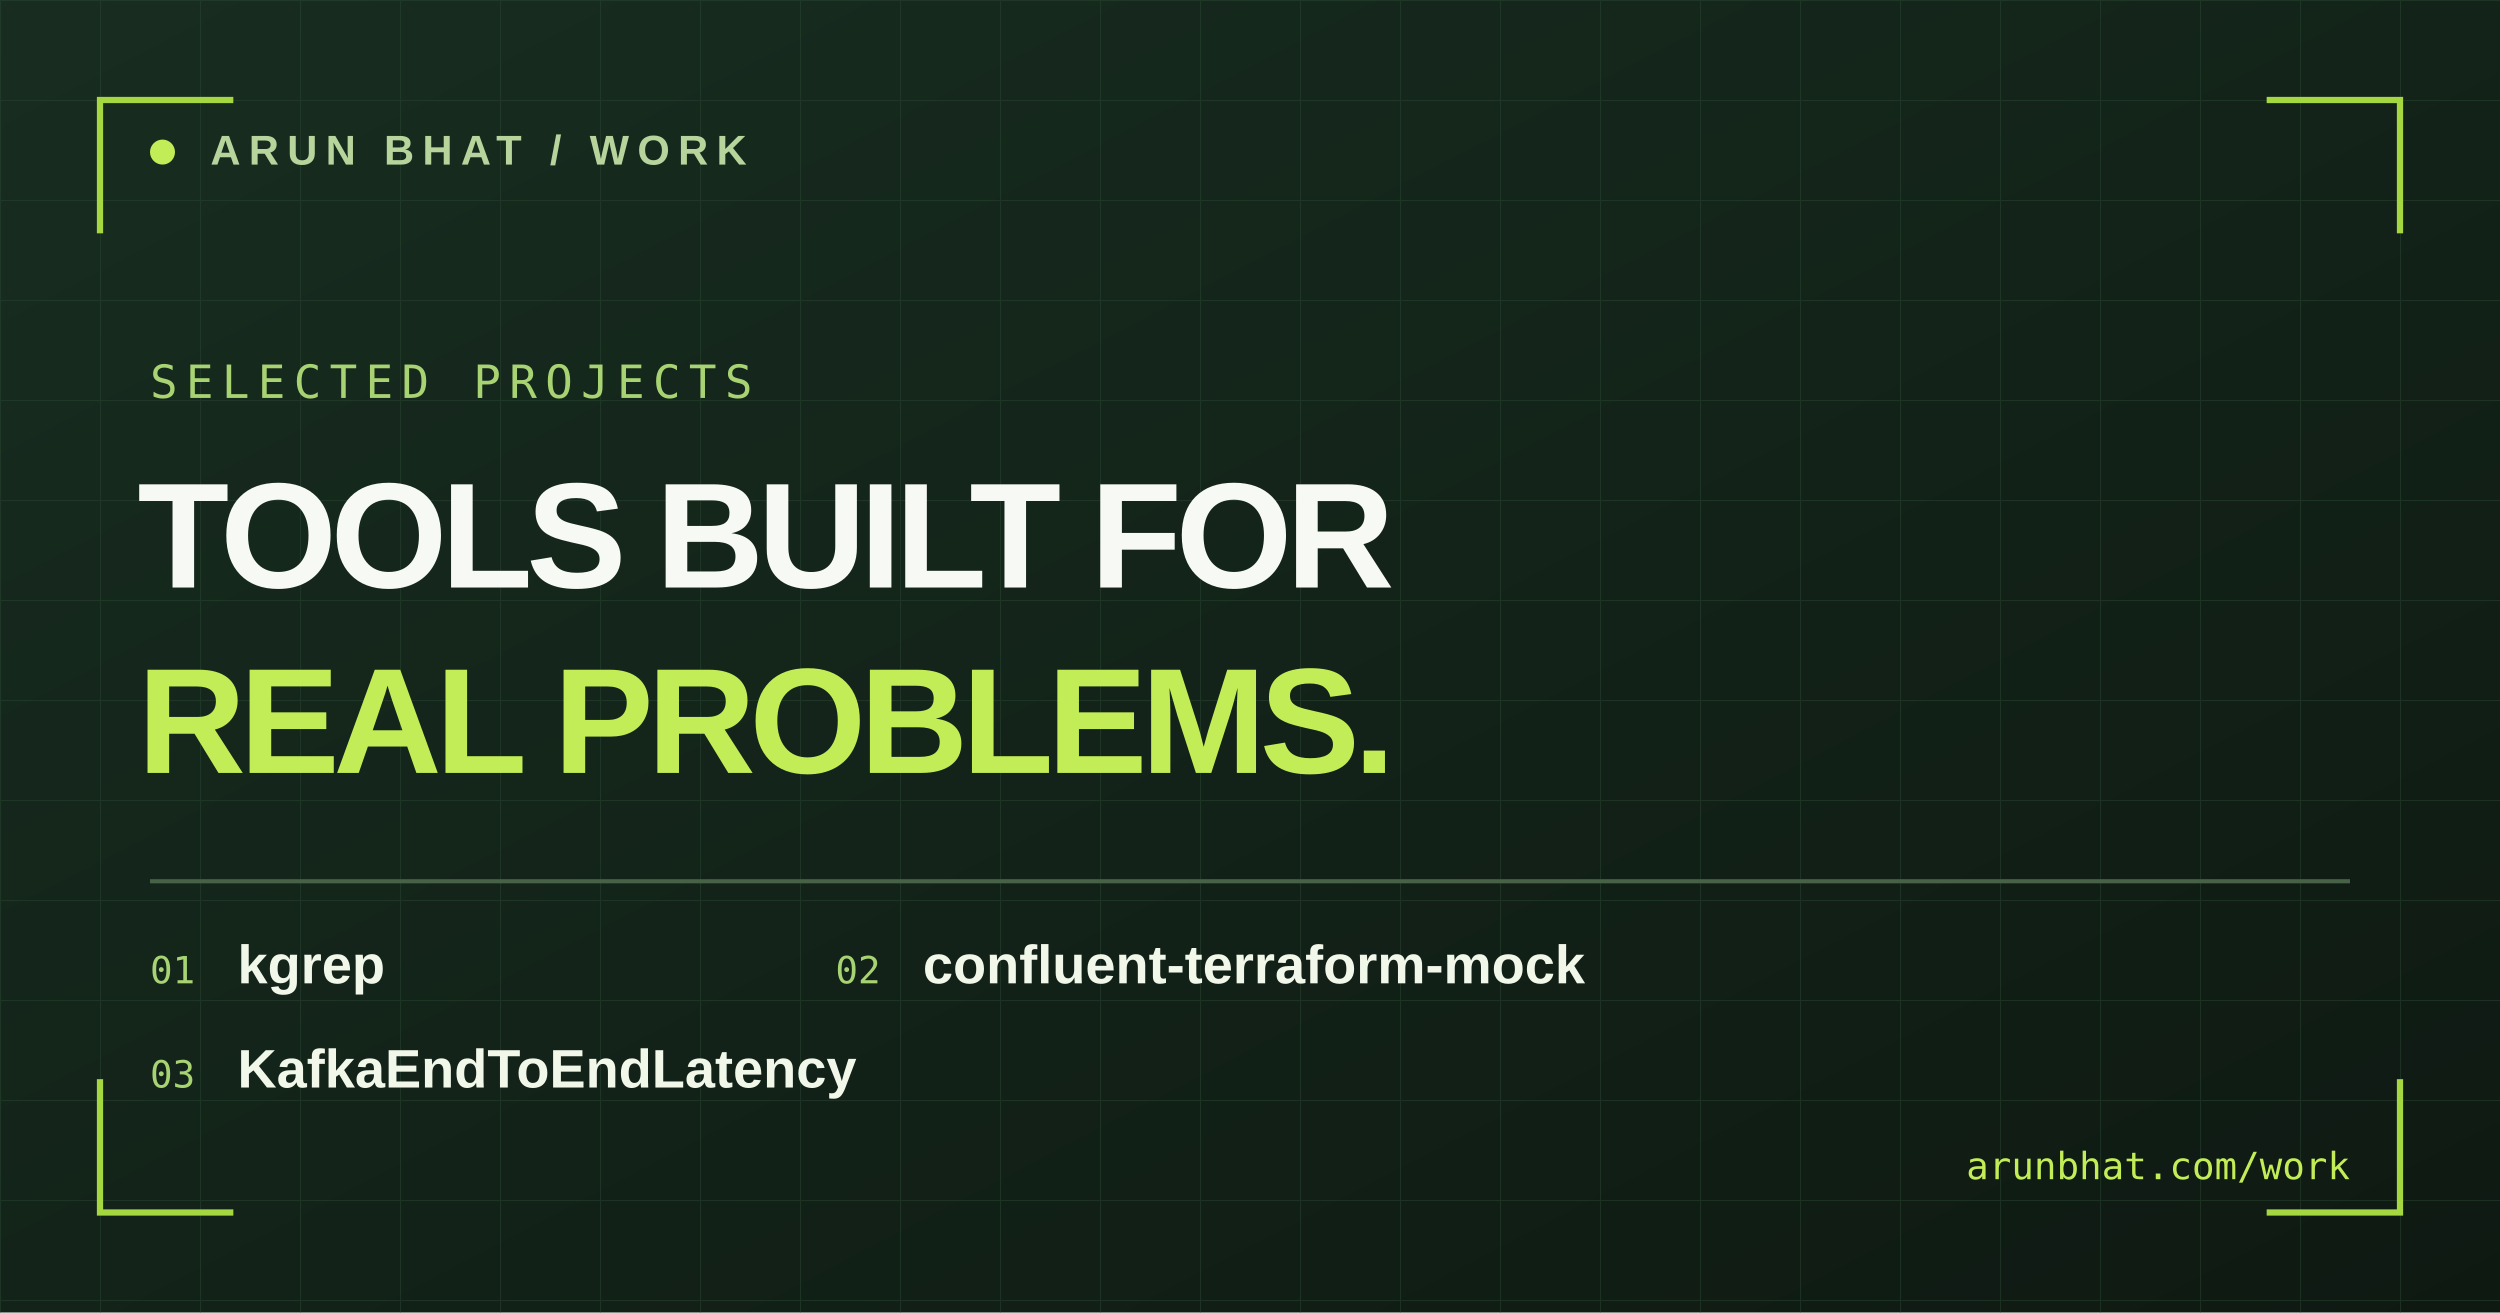
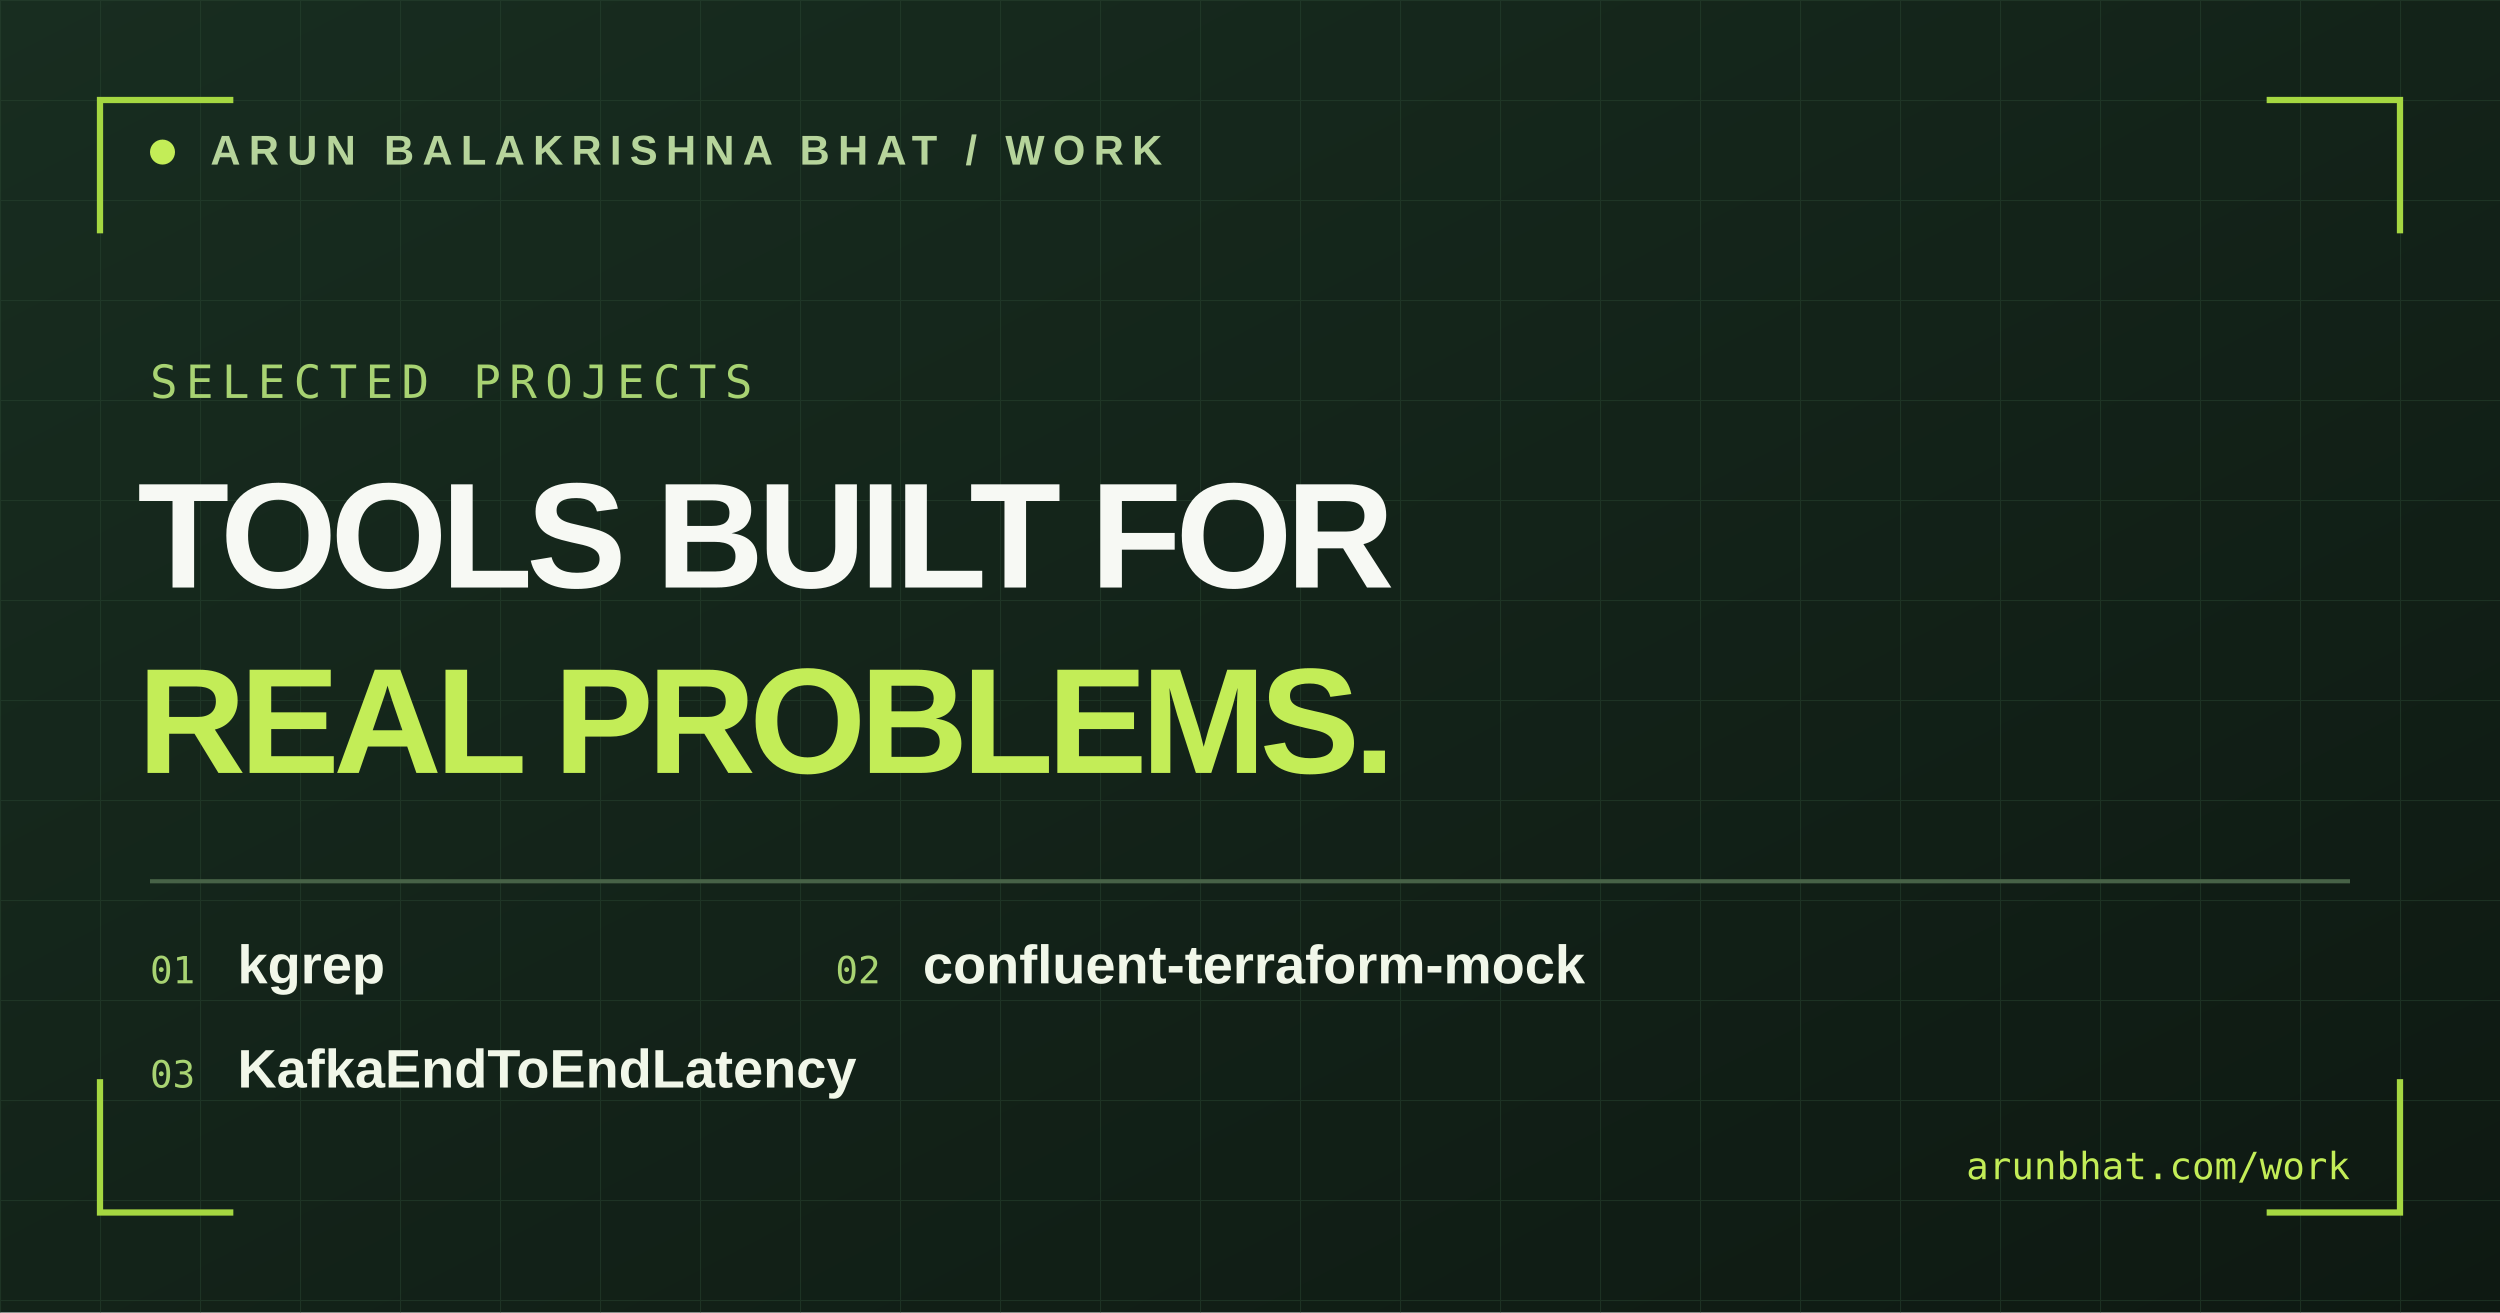
<svg xmlns="http://www.w3.org/2000/svg" width="1200" height="630" viewBox="0 0 1200 630">
  <defs>
    <pattern id="grid" width="48" height="48" patternUnits="userSpaceOnUse">
      <path d="M48 0H0V48" fill="none" stroke="#2a4631" stroke-width="1" />
    </pattern>
    <linearGradient id="fade" x1="0" x2="1" y1="0" y2="1">
      <stop stop-color="#182d20" />
      <stop offset="1" stop-color="#0e1912" />
    </linearGradient>
  </defs>
  <rect width="1200" height="630" fill="url(#fade)" />
  <rect width="1200" height="630" fill="url(#grid)" opacity=".5" />
  <path d="M48 112V48h64M1088 48h64v64M48 518v64h64M1088 582h64v-64" fill="none" stroke="#a5d741" stroke-width="3" />
  <rect x="72" y="67" width="12" height="12" rx="6" fill="#c3ed57" />
-   <text x="101" y="79" fill="#b6d49b" font-family="Arial,Helvetica,sans-serif" font-size="20" font-weight="700" letter-spacing="4">ARUN BHAT / WORK</text>
+   <text x="101" y="79" fill="#b6d49b" font-family="Arial,Helvetica,sans-serif" font-size="20" font-weight="700" letter-spacing="4">ARUN BALAKRISHNA BHAT / WORK</text>
  <text x="72" y="191" fill="#a8d372" font-family="Consolas,monospace" font-size="22" letter-spacing="4">SELECTED PROJECTS</text>
  <text x="66" y="282" fill="#f7f9f4" font-family="Arial,Helvetica,sans-serif" font-size="72" font-weight="800" letter-spacing="-3">TOOLS BUILT FOR</text>
  <text x="66" y="371" fill="#c3ed57" font-family="Arial,Helvetica,sans-serif" font-size="72" font-weight="800" letter-spacing="-3">REAL PROBLEMS.</text>
  <path d="M72 423h1056" stroke="#476247" stroke-width="2" />
  <text x="72" y="472" fill="#a8d372" font-family="Consolas,monospace" font-size="18">01</text>
  <text x="114" y="472" fill="#f1f7e9" font-family="Arial,Helvetica,sans-serif" font-size="26" font-weight="700">kgrep</text>
  <text x="401" y="472" fill="#a8d372" font-family="Consolas,monospace" font-size="18">02</text>
  <text x="443" y="472" fill="#f1f7e9" font-family="Arial,Helvetica,sans-serif" font-size="26" font-weight="700">confluent-terraform-mock</text>
  <text x="72" y="522" fill="#a8d372" font-family="Consolas,monospace" font-size="18">03</text>
  <text x="114" y="522" fill="#f1f7e9" font-family="Arial,Helvetica,sans-serif" font-size="26" font-weight="700">KafkaEndToEndLatency</text>
  <text x="1128" y="566" fill="#c3ed57" font-family="Consolas,monospace" font-size="18" text-anchor="end">arunbhat.com/work</text>
</svg>
